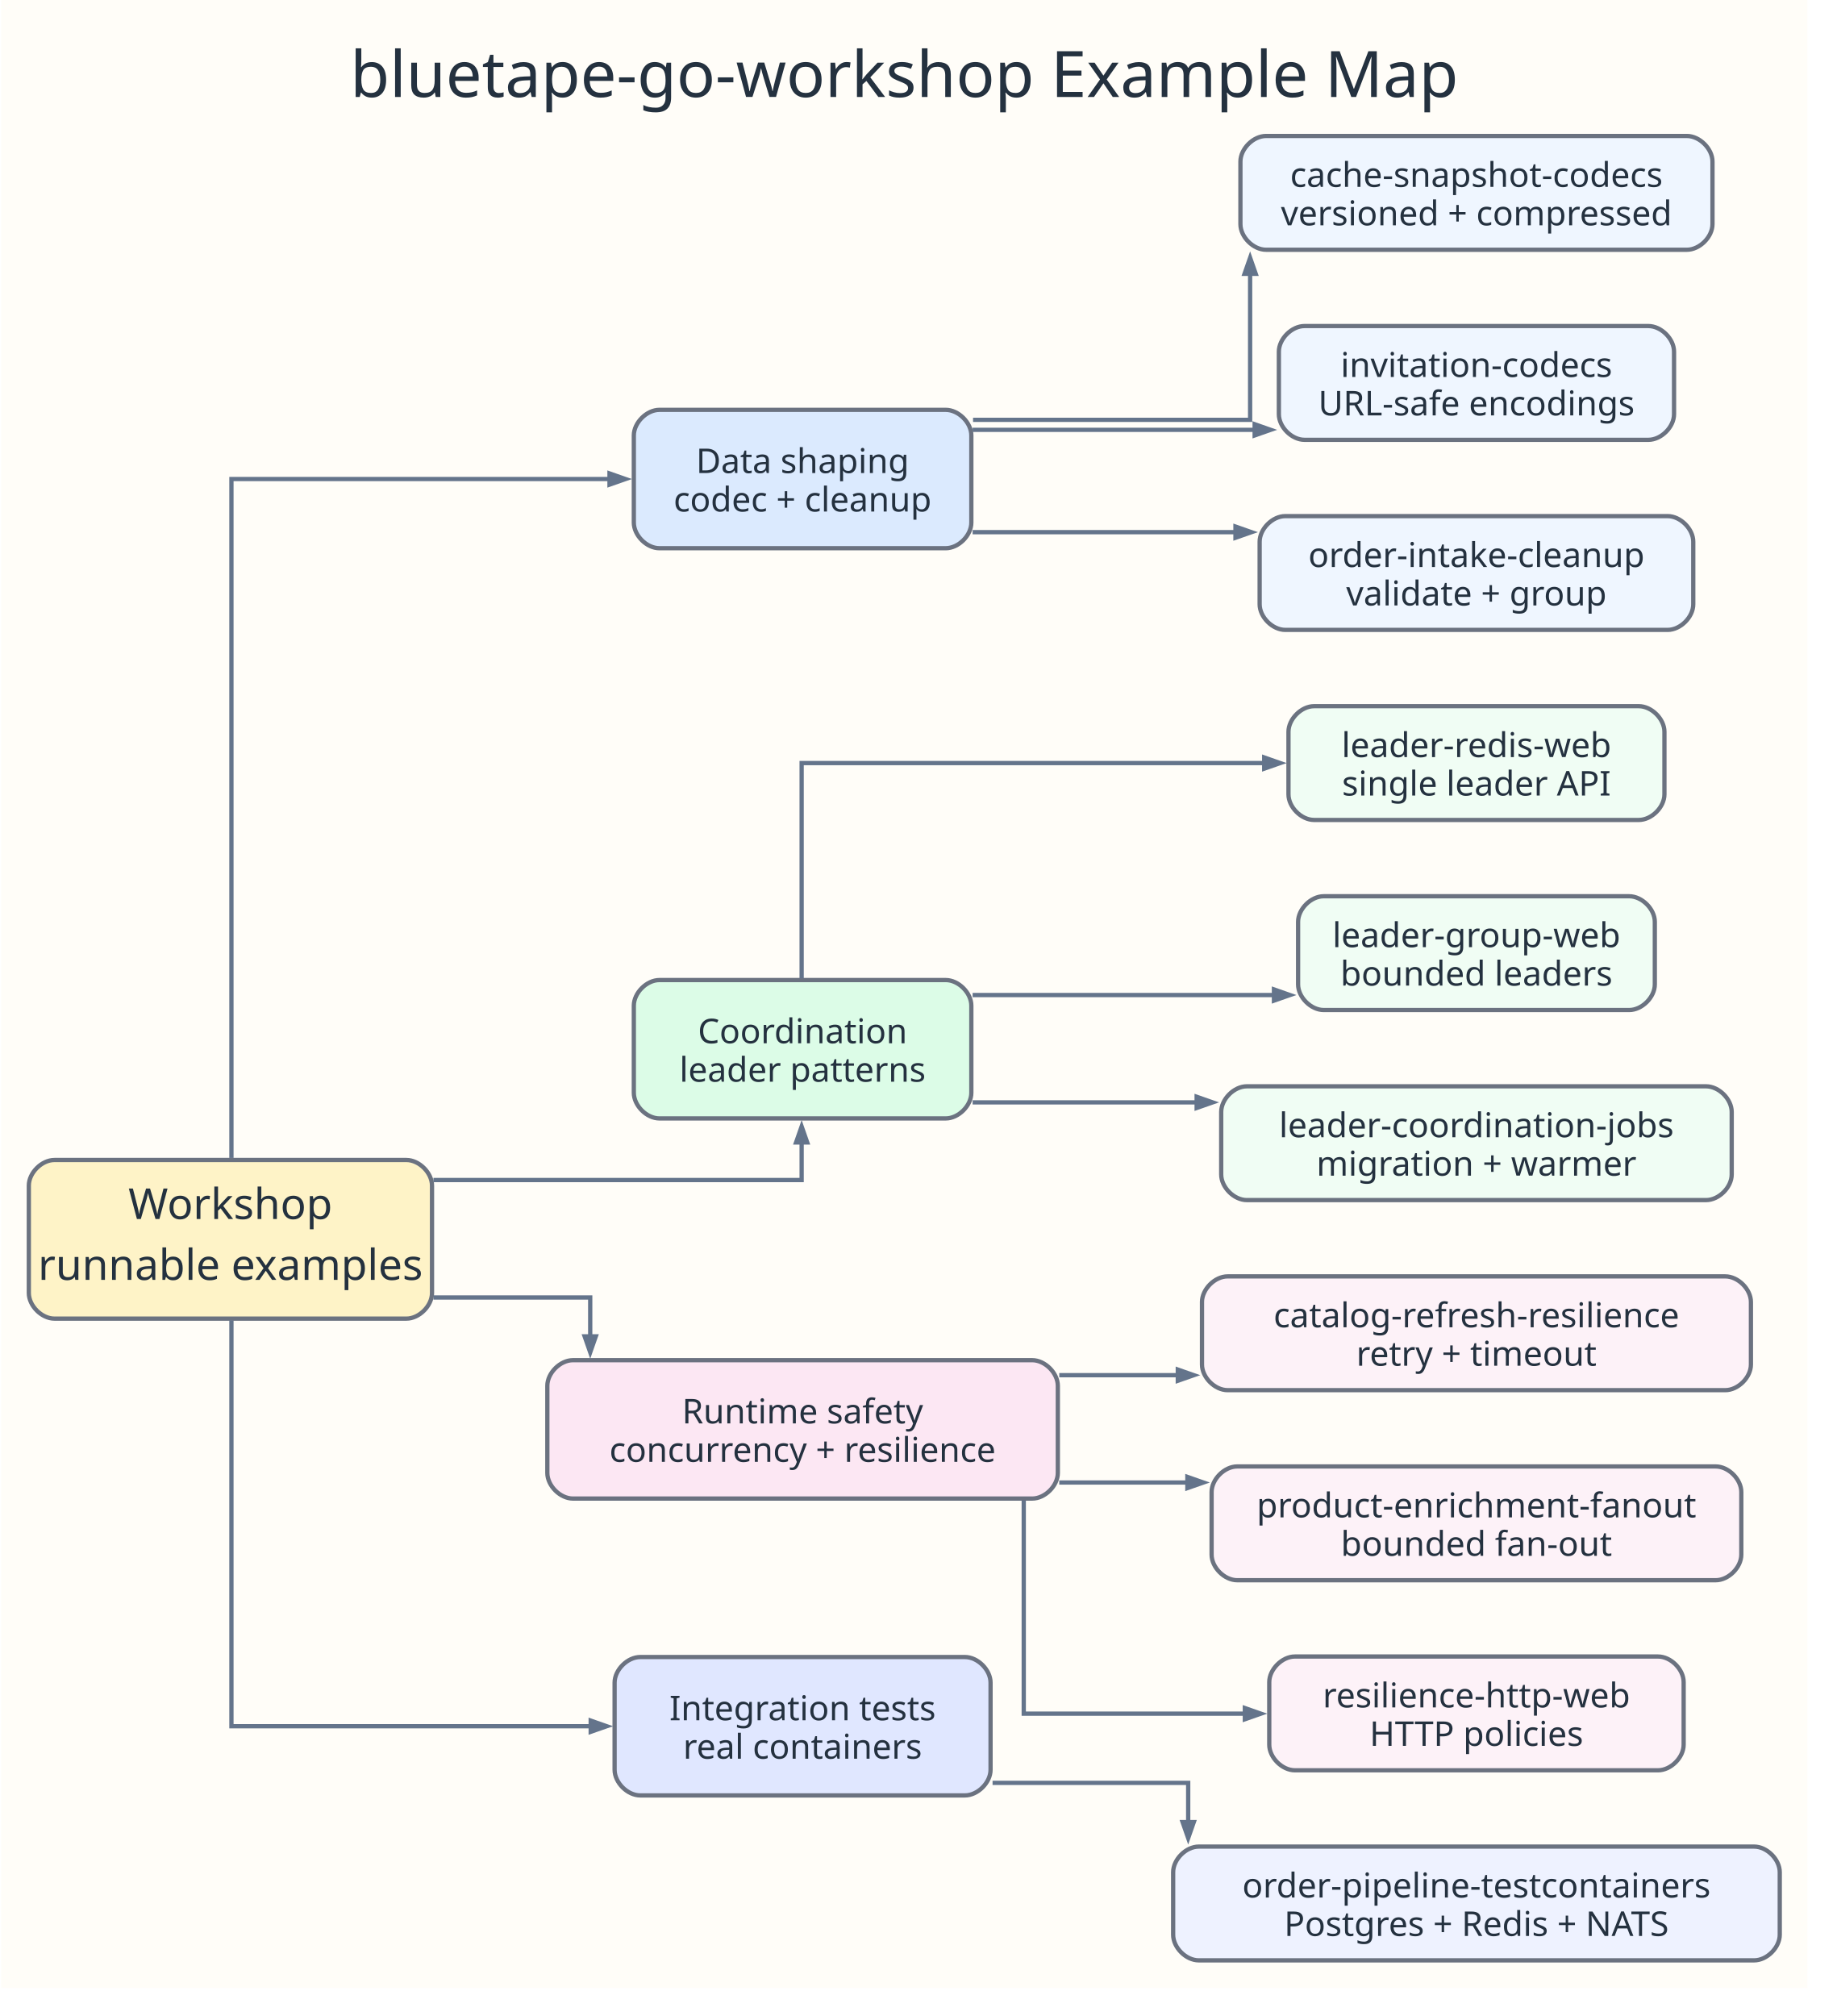
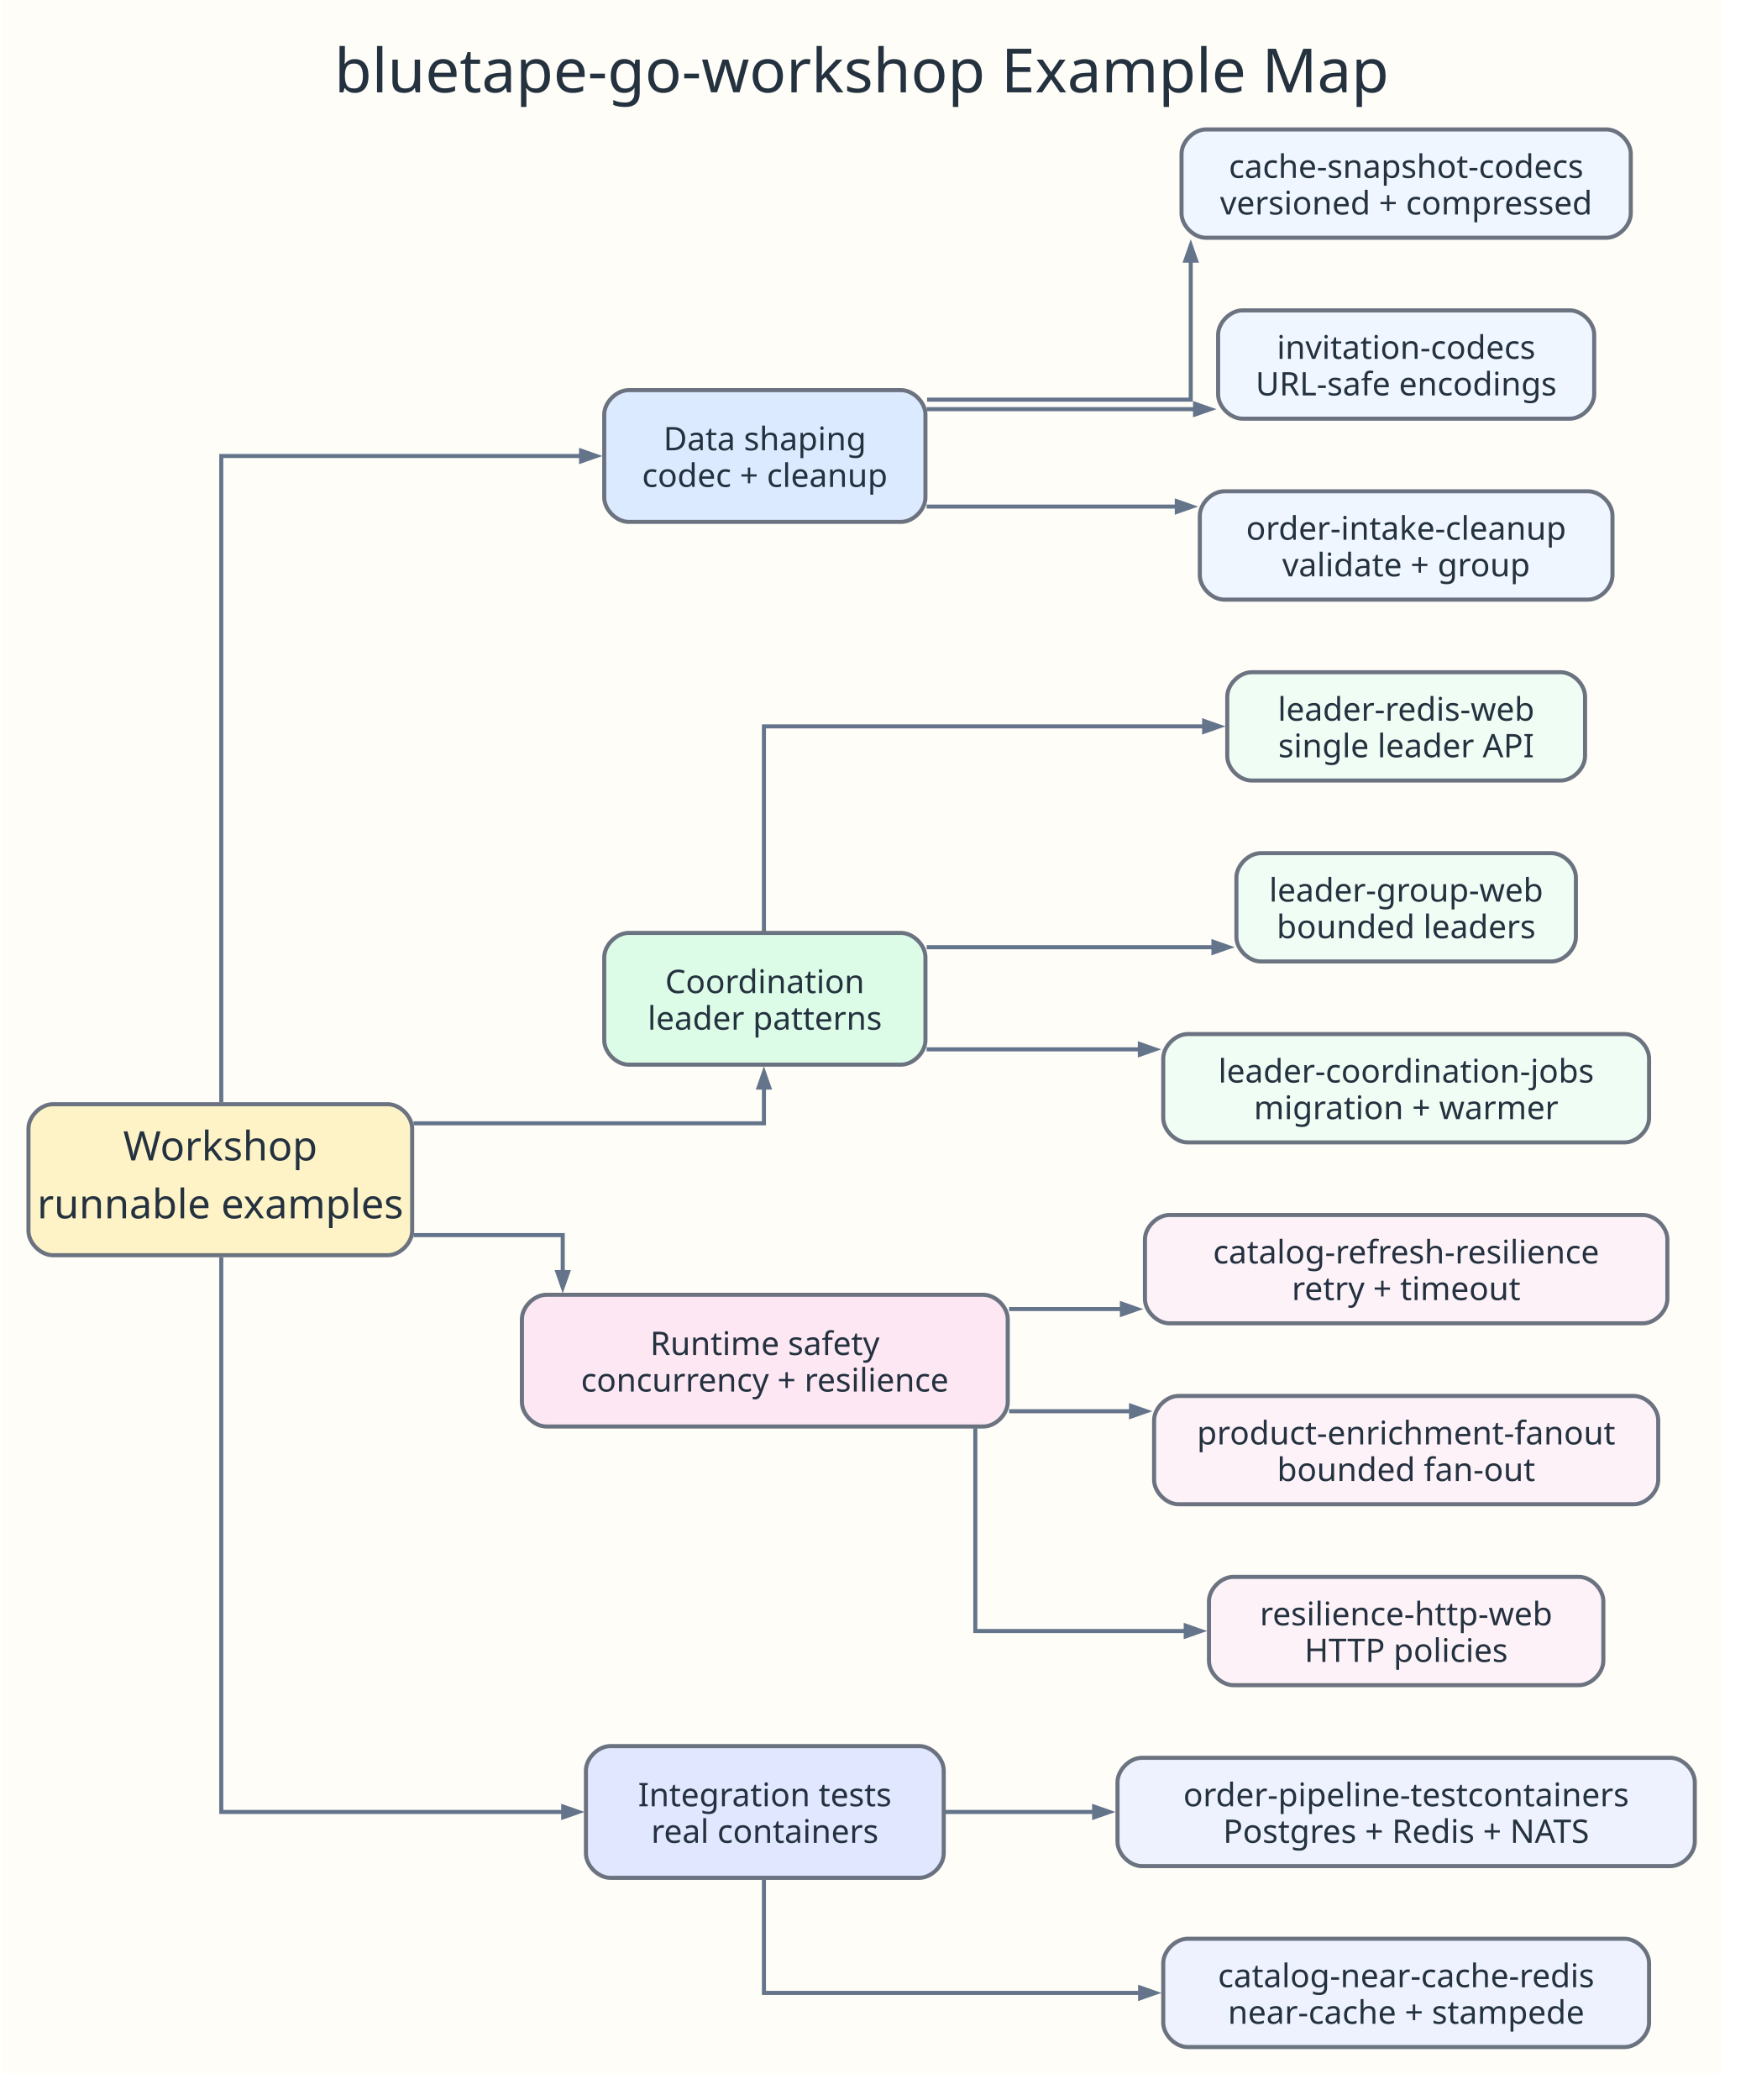
- <svg xmlns="http://www.w3.org/2000/svg" width="872pt" height="957pt" viewBox="13.00 13.00 859.00 944.00">
-   <g id="graph0" class="graph" transform="scale(1 1) rotate(0) translate(25.92 930.95)">
-     <polygon fill="#fffdf8" stroke="none" points="-12.96,12.96 -12.96,-917.99 832.83,-917.99 832.83,12.96 -12.96,12.96" />
-     <text xml:space="preserve" text-anchor="middle" x="409.94" y="-872.53" font-family="Architects Daughter" font-size="30.00" fill="#24313f">bluetape-go-workshop Example Map</text>
+ <svg xmlns="http://www.w3.org/2000/svg" width="872pt" height="1046pt" viewBox="13.00 13.00 859.00 1033.00">
+   <g id="graph0" class="graph" transform="scale(1 1) rotate(0) translate(25.92 1019.95)">
+     <polygon fill="#fffdf8" stroke="none" points="-12.96,12.96 -12.96,-1006.99 832.83,-1006.99 832.83,12.96 -12.96,12.96" />
+     <text xml:space="preserve" text-anchor="middle" x="409.94" y="-961.53" font-family="Architects Daughter" font-size="30.00" fill="#24313f">bluetape-go-workshop Example Map</text>
    <g id="node1" class="node">
-       <path fill="#fef3c7" stroke="#6b7280" stroke-width="2" d="M176.79,-374.78C176.79,-374.78 12,-374.78 12,-374.78 6,-374.78 0,-368.78 0,-362.78 0,-362.78 0,-312.5 0,-312.5 0,-306.5 6,-300.5 12,-300.5 12,-300.5 176.79,-300.5 176.79,-300.5 182.79,-300.5 188.79,-306.5 188.79,-312.5 188.79,-312.5 188.79,-362.78 188.79,-362.78 188.79,-368.78 182.79,-374.78 176.79,-374.78" />
-       <text xml:space="preserve" text-anchor="middle" x="94.39" y="-347.14" font-family="Architects Daughter" font-size="20.00" fill="#24313f">Workshop</text>
-       <text xml:space="preserve" text-anchor="middle" x="94.39" y="-318.64" font-family="Architects Daughter" font-size="20.00" fill="#24313f">runnable examples</text>
+       <path fill="#fef3c7" stroke="#6b7280" stroke-width="2" d="M176.79,-463.78C176.79,-463.78 12,-463.78 12,-463.78 6,-463.78 0,-457.78 0,-451.78 0,-451.78 0,-401.5 0,-401.5 0,-395.5 6,-389.5 12,-389.5 12,-389.5 176.79,-389.5 176.79,-389.5 182.79,-389.5 188.79,-395.5 188.79,-401.5 188.79,-401.5 188.79,-451.78 188.79,-451.78 188.79,-457.78 182.79,-463.78 176.79,-463.78" />
+       <text xml:space="preserve" text-anchor="middle" x="94.39" y="-436.14" font-family="Architects Daughter" font-size="20.00" fill="#24313f">Workshop</text>
+       <text xml:space="preserve" text-anchor="middle" x="94.39" y="-407.64" font-family="Architects Daughter" font-size="20.00" fill="#24313f">runnable examples</text>
    </g>
    <g id="node2" class="node">
-       <path fill="#dbeafe" stroke="#6b7280" stroke-width="2" d="M429.33,-726.04C429.33,-726.04 295.29,-726.04 295.29,-726.04 289.29,-726.04 283.29,-720.04 283.29,-714.04 283.29,-714.04 283.29,-673.24 283.29,-673.24 283.29,-667.24 289.29,-661.24 295.29,-661.24 295.29,-661.24 429.33,-661.24 429.33,-661.24 435.33,-661.24 441.33,-667.24 441.33,-673.24 441.33,-673.24 441.33,-714.04 441.33,-714.04 441.33,-720.04 435.33,-726.04 429.33,-726.04" />
-       <text xml:space="preserve" text-anchor="middle" x="362.31" y="-696.44" font-family="Comic Mono" font-size="16.00" fill="#24313f">Data shaping</text>
-       <text xml:space="preserve" text-anchor="middle" x="362.31" y="-678.44" font-family="Comic Mono" font-size="16.00" fill="#24313f">codec + cleanup</text>
+       <path fill="#dbeafe" stroke="#6b7280" stroke-width="2" d="M429.33,-815.04C429.33,-815.04 295.29,-815.04 295.29,-815.04 289.29,-815.04 283.29,-809.04 283.29,-803.04 283.29,-803.04 283.29,-762.24 283.29,-762.24 283.29,-756.24 289.29,-750.24 295.29,-750.24 295.29,-750.24 429.33,-750.24 429.33,-750.24 435.33,-750.24 441.33,-756.24 441.33,-762.24 441.33,-762.24 441.33,-803.04 441.33,-803.04 441.33,-809.04 435.33,-815.04 429.33,-815.04" />
+       <text xml:space="preserve" text-anchor="middle" x="362.31" y="-785.44" font-family="Comic Mono" font-size="16.00" fill="#24313f">Data shaping</text>
+       <text xml:space="preserve" text-anchor="middle" x="362.31" y="-767.44" font-family="Comic Mono" font-size="16.00" fill="#24313f">codec + cleanup</text>
    </g>
    <g id="edge1" class="edge">
-       <path fill="none" stroke="#64748b" stroke-width="2" d="M94.87,-375.74C94.87,-467.58 94.87,-693.64 94.87,-693.64 94.87,-693.64 271.9,-693.64 271.9,-693.64" />
-       <polygon fill="#64748b" stroke="#64748b" stroke-width="2" points="271.9,-696.27 279.4,-693.64 271.9,-691.02 271.9,-696.27" />
+       <path fill="none" stroke="#64748b" stroke-width="2" d="M94.87,-464.74C94.87,-556.58 94.87,-782.64 94.87,-782.64 94.87,-782.64 271.9,-782.64 271.9,-782.64" />
+       <polygon fill="#64748b" stroke="#64748b" stroke-width="2" points="271.9,-785.27 279.4,-782.64 271.9,-780.02 271.9,-785.27" />
    </g>
    <g id="node3" class="node">
-       <path fill="#dcfce7" stroke="#6b7280" stroke-width="2" d="M429.33,-459.04C429.33,-459.04 295.29,-459.04 295.29,-459.04 289.29,-459.04 283.29,-453.04 283.29,-447.04 283.29,-447.04 283.29,-406.24 283.29,-406.24 283.29,-400.24 289.29,-394.24 295.29,-394.24 295.29,-394.24 429.33,-394.24 429.33,-394.24 435.33,-394.24 441.33,-400.24 441.33,-406.24 441.33,-406.24 441.33,-447.04 441.33,-447.04 441.33,-453.04 435.33,-459.04 429.33,-459.04" />
-       <text xml:space="preserve" text-anchor="middle" x="362.31" y="-429.44" font-family="Comic Mono" font-size="16.00" fill="#24313f">Coordination</text>
-       <text xml:space="preserve" text-anchor="middle" x="362.31" y="-411.44" font-family="Comic Mono" font-size="16.00" fill="#24313f">leader patterns</text>
+       <path fill="#dcfce7" stroke="#6b7280" stroke-width="2" d="M429.33,-548.04C429.33,-548.04 295.29,-548.04 295.29,-548.04 289.29,-548.04 283.29,-542.04 283.29,-536.04 283.29,-536.04 283.29,-495.24 283.29,-495.24 283.29,-489.24 289.29,-483.24 295.29,-483.24 295.29,-483.24 429.33,-483.24 429.33,-483.24 435.33,-483.24 441.33,-489.24 441.33,-495.24 441.33,-495.24 441.33,-536.04 441.33,-536.04 441.33,-542.04 435.33,-548.04 429.33,-548.04" />
+       <text xml:space="preserve" text-anchor="middle" x="362.31" y="-518.44" font-family="Comic Mono" font-size="16.00" fill="#24313f">Coordination</text>
+       <text xml:space="preserve" text-anchor="middle" x="362.31" y="-500.44" font-family="Comic Mono" font-size="16.00" fill="#24313f">leader patterns</text>
    </g>
    <g id="edge2" class="edge">
-       <path fill="none" stroke="#64748b" stroke-width="2" d="M189.45,-365.39C266.33,-365.39 361.87,-365.39 361.87,-365.39 361.87,-365.39 361.87,-382.98 361.87,-382.98" />
-       <polygon fill="#64748b" stroke="#64748b" stroke-width="2" points="359.25,-382.98 361.87,-390.48 364.5,-382.98 359.25,-382.98" />
+       <path fill="none" stroke="#64748b" stroke-width="2" d="M189.45,-454.39C266.33,-454.39 361.87,-454.39 361.87,-454.39 361.87,-454.39 361.87,-471.98 361.87,-471.98" />
+       <polygon fill="#64748b" stroke="#64748b" stroke-width="2" points="359.25,-471.98 361.87,-479.48 364.5,-471.98 359.25,-471.98" />
    </g>
    <g id="node4" class="node">
-       <path fill="#fce7f3" stroke="#6b7280" stroke-width="2" d="M469.83,-281.04C469.83,-281.04 254.79,-281.04 254.79,-281.04 248.79,-281.04 242.79,-275.04 242.79,-269.04 242.79,-269.04 242.79,-228.24 242.79,-228.24 242.79,-222.24 248.79,-216.24 254.79,-216.24 254.79,-216.24 469.83,-216.24 469.83,-216.24 475.83,-216.24 481.83,-222.24 481.83,-228.24 481.83,-228.24 481.83,-269.04 481.83,-269.04 481.83,-275.04 475.83,-281.04 469.83,-281.04" />
-       <text xml:space="preserve" text-anchor="middle" x="362.31" y="-251.44" font-family="Comic Mono" font-size="16.00" fill="#24313f">Runtime safety</text>
-       <text xml:space="preserve" text-anchor="middle" x="362.31" y="-233.44" font-family="Comic Mono" font-size="16.00" fill="#24313f">concurrency + resilience</text>
+       <path fill="#fce7f3" stroke="#6b7280" stroke-width="2" d="M469.83,-370.04C469.83,-370.04 254.79,-370.04 254.79,-370.04 248.79,-370.04 242.79,-364.04 242.79,-358.04 242.79,-358.04 242.79,-317.24 242.79,-317.24 242.79,-311.24 248.79,-305.24 254.79,-305.24 254.79,-305.24 469.83,-305.24 469.83,-305.24 475.83,-305.24 481.83,-311.24 481.83,-317.24 481.83,-317.24 481.83,-358.04 481.83,-358.04 481.83,-364.04 475.83,-370.04 469.83,-370.04" />
+       <text xml:space="preserve" text-anchor="middle" x="362.31" y="-340.44" font-family="Comic Mono" font-size="16.00" fill="#24313f">Runtime safety</text>
+       <text xml:space="preserve" text-anchor="middle" x="362.31" y="-322.44" font-family="Comic Mono" font-size="16.00" fill="#24313f">concurrency + resilience</text>
    </g>
    <g id="edge3" class="edge">
-       <path fill="none" stroke="#64748b" stroke-width="2" d="M189.46,-310.39C227.68,-310.39 262.87,-310.39 262.87,-310.39 262.87,-310.39 262.87,-292.21 262.87,-292.21" />
-       <polygon fill="#64748b" stroke="#64748b" stroke-width="2" points="265.5,-292.21 262.87,-284.71 260.25,-292.21 265.5,-292.21" />
+       <path fill="none" stroke="#64748b" stroke-width="2" d="M189.46,-399.39C227.68,-399.39 262.87,-399.39 262.87,-399.39 262.87,-399.39 262.87,-381.21 262.87,-381.21" />
+       <polygon fill="#64748b" stroke="#64748b" stroke-width="2" points="265.5,-381.21 262.87,-373.71 260.25,-381.21 265.5,-381.21" />
    </g>
    <g id="node5" class="node">
-       <path fill="#e0e7ff" stroke="#6b7280" stroke-width="2" d="M438.33,-142.04C438.33,-142.04 286.29,-142.04 286.29,-142.04 280.29,-142.04 274.29,-136.04 274.29,-130.04 274.29,-130.04 274.29,-89.24 274.29,-89.24 274.29,-83.24 280.29,-77.24 286.29,-77.24 286.29,-77.24 438.33,-77.24 438.33,-77.24 444.33,-77.24 450.33,-83.24 450.33,-89.24 450.33,-89.24 450.33,-130.04 450.33,-130.04 450.33,-136.04 444.33,-142.04 438.33,-142.04" />
-       <text xml:space="preserve" text-anchor="middle" x="362.31" y="-112.44" font-family="Comic Mono" font-size="16.00" fill="#24313f">Integration tests</text>
-       <text xml:space="preserve" text-anchor="middle" x="362.31" y="-94.44" font-family="Comic Mono" font-size="16.00" fill="#24313f">real containers</text>
+       <path fill="#e0e7ff" stroke="#6b7280" stroke-width="2" d="M438.33,-148.04C438.33,-148.04 286.29,-148.04 286.29,-148.04 280.29,-148.04 274.29,-142.04 274.29,-136.04 274.29,-136.04 274.29,-95.24 274.29,-95.24 274.29,-89.24 280.29,-83.24 286.29,-83.24 286.29,-83.24 438.33,-83.24 438.33,-83.24 444.33,-83.24 450.33,-89.24 450.33,-95.24 450.33,-95.24 450.33,-136.04 450.33,-136.04 450.33,-142.04 444.33,-148.04 438.33,-148.04" />
+       <text xml:space="preserve" text-anchor="middle" x="362.31" y="-118.44" font-family="Comic Mono" font-size="16.00" fill="#24313f">Integration tests</text>
+       <text xml:space="preserve" text-anchor="middle" x="362.31" y="-100.44" font-family="Comic Mono" font-size="16.00" fill="#24313f">real containers</text>
    </g>
    <g id="edge4" class="edge">
-       <path fill="none" stroke="#64748b" stroke-width="2" d="M94.87,-299.73C94.87,-234.9 94.87,-109.64 94.87,-109.64 94.87,-109.64 263.1,-109.64 263.1,-109.64" />
-       <polygon fill="#64748b" stroke="#64748b" stroke-width="2" points="263.1,-112.27 270.6,-109.64 263.1,-107.02 263.1,-112.27" />
+       <path fill="none" stroke="#64748b" stroke-width="2" d="M94.87,-388.51C94.87,-305.46 94.87,-115.64 94.87,-115.64 94.87,-115.64 263.1,-115.64 263.1,-115.64" />
+       <polygon fill="#64748b" stroke="#64748b" stroke-width="2" points="263.1,-118.27 270.6,-115.64 263.1,-113.02 263.1,-118.27" />
    </g>
    <g id="node6" class="node">
-       <path fill="#eff6ff" stroke="#6b7280" stroke-width="2" d="M776.37,-854.28C776.37,-854.28 579.33,-854.28 579.33,-854.28 573.33,-854.28 567.33,-848.28 567.33,-842.28 567.33,-842.28 567.33,-813 567.33,-813 567.33,-807 573.33,-801 579.33,-801 579.33,-801 776.37,-801 776.37,-801 782.37,-801 788.37,-807 788.37,-813 788.37,-813 788.37,-842.28 788.37,-842.28 788.37,-848.28 782.37,-854.28 776.37,-854.28" />
-       <text xml:space="preserve" text-anchor="middle" x="677.85" y="-830.44" font-family="Comic Mono" font-size="16.00" fill="#24313f">cache-snapshot-codecs</text>
-       <text xml:space="preserve" text-anchor="middle" x="677.85" y="-812.44" font-family="Comic Mono" font-size="16.00" fill="#24313f">versioned + compressed</text>
+       <path fill="#eff6ff" stroke="#6b7280" stroke-width="2" d="M776.37,-943.28C776.37,-943.28 579.33,-943.28 579.33,-943.28 573.33,-943.28 567.33,-937.28 567.33,-931.28 567.33,-931.28 567.33,-902 567.33,-902 567.33,-896 573.33,-890 579.33,-890 579.33,-890 776.37,-890 776.37,-890 782.37,-890 788.37,-896 788.37,-902 788.37,-902 788.37,-931.28 788.37,-931.28 788.37,-937.28 782.37,-943.28 776.37,-943.28" />
+       <text xml:space="preserve" text-anchor="middle" x="677.85" y="-919.44" font-family="Comic Mono" font-size="16.00" fill="#24313f">cache-snapshot-codecs</text>
+       <text xml:space="preserve" text-anchor="middle" x="677.85" y="-901.44" font-family="Comic Mono" font-size="16.00" fill="#24313f">versioned + compressed</text>
    </g>
    <g id="edge5" class="edge">
-       <path fill="none" stroke="#64748b" stroke-width="2" d="M442.13,-721.36C501.36,-721.36 571.87,-721.36 571.87,-721.36 571.87,-721.36 571.87,-789.74 571.87,-789.74" />
-       <polygon fill="#64748b" stroke="#64748b" stroke-width="2" points="569.25,-789.74 571.87,-797.24 574.5,-789.74 569.25,-789.74" />
+       <path fill="none" stroke="#64748b" stroke-width="2" d="M442.13,-810.36C501.36,-810.36 571.87,-810.36 571.87,-810.36 571.87,-810.36 571.87,-878.74 571.87,-878.74" />
+       <polygon fill="#64748b" stroke="#64748b" stroke-width="2" points="569.25,-878.74 571.87,-886.24 574.5,-878.74 569.25,-878.74" />
    </g>
    <g id="node7" class="node">
-       <path fill="#eff6ff" stroke="#6b7280" stroke-width="2" d="M758.37,-765.28C758.37,-765.28 597.33,-765.28 597.33,-765.28 591.33,-765.28 585.33,-759.28 585.33,-753.28 585.33,-753.28 585.33,-724 585.33,-724 585.33,-718 591.33,-712 597.33,-712 597.33,-712 758.37,-712 758.37,-712 764.37,-712 770.37,-718 770.37,-724 770.37,-724 770.37,-753.28 770.37,-753.28 770.37,-759.28 764.37,-765.28 758.37,-765.28" />
-       <text xml:space="preserve" text-anchor="middle" x="677.85" y="-741.44" font-family="Comic Mono" font-size="16.00" fill="#24313f">invitation-codecs</text>
-       <text xml:space="preserve" text-anchor="middle" x="677.85" y="-723.44" font-family="Comic Mono" font-size="16.00" fill="#24313f">URL-safe encodings</text>
+       <path fill="#eff6ff" stroke="#6b7280" stroke-width="2" d="M758.37,-854.28C758.37,-854.28 597.33,-854.28 597.33,-854.28 591.33,-854.28 585.33,-848.28 585.33,-842.28 585.33,-842.28 585.33,-813 585.33,-813 585.33,-807 591.33,-801 597.33,-801 597.33,-801 758.37,-801 758.37,-801 764.37,-801 770.37,-807 770.37,-813 770.37,-813 770.37,-842.28 770.37,-842.28 770.37,-848.28 764.37,-854.28 758.37,-854.28" />
+       <text xml:space="preserve" text-anchor="middle" x="677.85" y="-830.44" font-family="Comic Mono" font-size="16.00" fill="#24313f">invitation-codecs</text>
+       <text xml:space="preserve" text-anchor="middle" x="677.85" y="-812.44" font-family="Comic Mono" font-size="16.00" fill="#24313f">URL-safe encodings</text>
    </g>
    <g id="edge6" class="edge">
-       <path fill="none" stroke="#64748b" stroke-width="2" d="M441.93,-716.68C441.93,-716.68 573.99,-716.68 573.99,-716.68" />
-       <polygon fill="#64748b" stroke="#64748b" stroke-width="2" points="573.99,-719.31 581.49,-716.68 573.99,-714.06 573.99,-719.31" />
+       <path fill="none" stroke="#64748b" stroke-width="2" d="M441.93,-805.68C441.93,-805.68 573.99,-805.68 573.99,-805.68" />
+       <polygon fill="#64748b" stroke="#64748b" stroke-width="2" points="573.99,-808.31 581.49,-805.68 573.99,-803.06 573.99,-808.31" />
    </g>
    <g id="node8" class="node">
-       <path fill="#eff6ff" stroke="#6b7280" stroke-width="2" d="M767.37,-676.28C767.37,-676.28 588.33,-676.28 588.33,-676.28 582.33,-676.28 576.33,-670.28 576.33,-664.28 576.33,-664.28 576.33,-635 576.33,-635 576.33,-629 582.33,-623 588.33,-623 588.33,-623 767.37,-623 767.37,-623 773.37,-623 779.37,-629 779.37,-635 779.37,-635 779.37,-664.28 779.37,-664.28 779.37,-670.28 773.37,-676.28 767.37,-676.28" />
-       <text xml:space="preserve" text-anchor="middle" x="677.85" y="-652.44" font-family="Comic Mono" font-size="16.00" fill="#24313f">order-intake-cleanup</text>
-       <text xml:space="preserve" text-anchor="middle" x="677.85" y="-634.44" font-family="Comic Mono" font-size="16.00" fill="#24313f">validate + group</text>
+       <path fill="#eff6ff" stroke="#6b7280" stroke-width="2" d="M767.37,-765.28C767.37,-765.28 588.33,-765.28 588.33,-765.28 582.33,-765.28 576.33,-759.28 576.33,-753.28 576.33,-753.28 576.33,-724 576.33,-724 576.33,-718 582.33,-712 588.33,-712 588.33,-712 767.37,-712 767.37,-712 773.37,-712 779.37,-718 779.37,-724 779.37,-724 779.37,-753.28 779.37,-753.28 779.37,-759.28 773.37,-765.28 767.37,-765.28" />
+       <text xml:space="preserve" text-anchor="middle" x="677.85" y="-741.44" font-family="Comic Mono" font-size="16.00" fill="#24313f">order-intake-cleanup</text>
+       <text xml:space="preserve" text-anchor="middle" x="677.85" y="-723.44" font-family="Comic Mono" font-size="16.00" fill="#24313f">validate + group</text>
    </g>
    <g id="edge7" class="edge">
-       <path fill="none" stroke="#64748b" stroke-width="2" d="M441.93,-668.76C441.93,-668.76 565.01,-668.76 565.01,-668.76" />
-       <polygon fill="#64748b" stroke="#64748b" stroke-width="2" points="565.01,-671.39 572.51,-668.76 565.01,-666.14 565.01,-671.39" />
+       <path fill="none" stroke="#64748b" stroke-width="2" d="M441.93,-757.76C441.93,-757.76 565.01,-757.76 565.01,-757.76" />
+       <polygon fill="#64748b" stroke="#64748b" stroke-width="2" points="565.01,-760.39 572.51,-757.76 565.01,-755.14 565.01,-760.39" />
    </g>
    <g id="node9" class="node">
-       <path fill="#f0fdf4" stroke="#6b7280" stroke-width="2" d="M753.87,-587.28C753.87,-587.28 601.83,-587.28 601.83,-587.28 595.83,-587.28 589.83,-581.28 589.83,-575.28 589.83,-575.28 589.83,-546 589.83,-546 589.83,-540 595.83,-534 601.83,-534 601.83,-534 753.87,-534 753.87,-534 759.87,-534 765.87,-540 765.87,-546 765.87,-546 765.87,-575.28 765.87,-575.28 765.87,-581.28 759.87,-587.28 753.87,-587.28" />
-       <text xml:space="preserve" text-anchor="middle" x="677.85" y="-563.44" font-family="Comic Mono" font-size="16.00" fill="#24313f">leader-redis-web</text>
-       <text xml:space="preserve" text-anchor="middle" x="677.85" y="-545.44" font-family="Comic Mono" font-size="16.00" fill="#24313f">single leader API</text>
+       <path fill="#f0fdf4" stroke="#6b7280" stroke-width="2" d="M753.87,-676.28C753.87,-676.28 601.83,-676.28 601.83,-676.28 595.83,-676.28 589.83,-670.28 589.83,-664.28 589.83,-664.28 589.83,-635 589.83,-635 589.83,-629 595.83,-623 601.83,-623 601.83,-623 753.87,-623 753.87,-623 759.87,-623 765.87,-629 765.87,-635 765.87,-635 765.87,-664.28 765.87,-664.28 765.87,-670.28 759.87,-676.28 753.87,-676.28" />
+       <text xml:space="preserve" text-anchor="middle" x="677.85" y="-652.44" font-family="Comic Mono" font-size="16.00" fill="#24313f">leader-redis-web</text>
+       <text xml:space="preserve" text-anchor="middle" x="677.85" y="-634.44" font-family="Comic Mono" font-size="16.00" fill="#24313f">single leader API</text>
    </g>
    <g id="edge8" class="edge">
-       <path fill="none" stroke="#64748b" stroke-width="2" d="M361.87,-459.76C361.87,-499.44 361.87,-560.64 361.87,-560.64 361.87,-560.64 578.46,-560.64 578.46,-560.64" />
-       <polygon fill="#64748b" stroke="#64748b" stroke-width="2" points="578.46,-563.27 585.96,-560.64 578.46,-558.02 578.46,-563.27" />
+       <path fill="none" stroke="#64748b" stroke-width="2" d="M361.87,-548.76C361.87,-588.44 361.87,-649.64 361.87,-649.64 361.87,-649.64 578.46,-649.64 578.46,-649.64" />
+       <polygon fill="#64748b" stroke="#64748b" stroke-width="2" points="578.46,-652.27 585.96,-649.64 578.46,-647.02 578.46,-652.27" />
    </g>
    <g id="node10" class="node">
-       <path fill="#f0fdf4" stroke="#6b7280" stroke-width="2" d="M749.37,-498.28C749.37,-498.28 606.33,-498.28 606.33,-498.28 600.33,-498.28 594.33,-492.28 594.33,-486.28 594.33,-486.28 594.33,-457 594.33,-457 594.33,-451 600.33,-445 606.33,-445 606.33,-445 749.37,-445 749.37,-445 755.37,-445 761.37,-451 761.37,-457 761.37,-457 761.37,-486.28 761.37,-486.28 761.37,-492.28 755.37,-498.28 749.37,-498.28" />
-       <text xml:space="preserve" text-anchor="middle" x="677.85" y="-474.44" font-family="Comic Mono" font-size="16.00" fill="#24313f">leader-group-web</text>
-       <text xml:space="preserve" text-anchor="middle" x="677.85" y="-456.44" font-family="Comic Mono" font-size="16.00" fill="#24313f">bounded leaders</text>
+       <path fill="#f0fdf4" stroke="#6b7280" stroke-width="2" d="M749.37,-587.28C749.37,-587.28 606.33,-587.28 606.33,-587.28 600.33,-587.28 594.33,-581.28 594.33,-575.28 594.33,-575.28 594.33,-546 594.33,-546 594.33,-540 600.33,-534 606.33,-534 606.33,-534 749.37,-534 749.37,-534 755.37,-534 761.37,-540 761.37,-546 761.37,-546 761.37,-575.28 761.37,-575.28 761.37,-581.28 755.37,-587.28 749.37,-587.28" />
+       <text xml:space="preserve" text-anchor="middle" x="677.85" y="-563.44" font-family="Comic Mono" font-size="16.00" fill="#24313f">leader-group-web</text>
+       <text xml:space="preserve" text-anchor="middle" x="677.85" y="-545.44" font-family="Comic Mono" font-size="16.00" fill="#24313f">bounded leaders</text>
    </g>
    <g id="edge9" class="edge">
-       <path fill="none" stroke="#64748b" stroke-width="2" d="M441.93,-452.02C441.93,-452.02 583.03,-452.02 583.03,-452.02" />
-       <polygon fill="#64748b" stroke="#64748b" stroke-width="2" points="583.03,-454.65 590.53,-452.02 583.03,-449.4 583.03,-454.65" />
+       <path fill="none" stroke="#64748b" stroke-width="2" d="M441.93,-541.02C441.93,-541.02 583.03,-541.02 583.03,-541.02" />
+       <polygon fill="#64748b" stroke="#64748b" stroke-width="2" points="583.03,-543.65 590.53,-541.02 583.03,-538.4 583.03,-543.65" />
    </g>
    <g id="node11" class="node">
-       <path fill="#f0fdf4" stroke="#6b7280" stroke-width="2" d="M785.37,-409.28C785.37,-409.28 570.33,-409.28 570.33,-409.28 564.33,-409.28 558.33,-403.28 558.33,-397.28 558.33,-397.28 558.33,-368 558.33,-368 558.33,-362 564.33,-356 570.33,-356 570.33,-356 785.37,-356 785.37,-356 791.37,-356 797.37,-362 797.37,-368 797.37,-368 797.37,-397.28 797.37,-397.28 797.37,-403.28 791.37,-409.28 785.37,-409.28" />
-       <text xml:space="preserve" text-anchor="middle" x="677.85" y="-385.44" font-family="Comic Mono" font-size="16.00" fill="#24313f">leader-coordination-jobs</text>
-       <text xml:space="preserve" text-anchor="middle" x="677.85" y="-367.44" font-family="Comic Mono" font-size="16.00" fill="#24313f">migration + warmer</text>
+       <path fill="#f0fdf4" stroke="#6b7280" stroke-width="2" d="M785.37,-498.28C785.37,-498.28 570.33,-498.28 570.33,-498.28 564.33,-498.28 558.33,-492.28 558.33,-486.28 558.33,-486.28 558.33,-457 558.33,-457 558.33,-451 564.33,-445 570.33,-445 570.33,-445 785.37,-445 785.37,-445 791.37,-445 797.37,-451 797.37,-457 797.37,-457 797.37,-486.28 797.37,-486.28 797.37,-492.28 791.37,-498.28 785.37,-498.28" />
+       <text xml:space="preserve" text-anchor="middle" x="677.85" y="-474.44" font-family="Comic Mono" font-size="16.00" fill="#24313f">leader-coordination-jobs</text>
+       <text xml:space="preserve" text-anchor="middle" x="677.85" y="-456.44" font-family="Comic Mono" font-size="16.00" fill="#24313f">migration + warmer</text>
    </g>
    <g id="edge10" class="edge">
-       <path fill="none" stroke="#64748b" stroke-width="2" d="M441.93,-401.76C441.93,-401.76 546.83,-401.76 546.83,-401.76" />
-       <polygon fill="#64748b" stroke="#64748b" stroke-width="2" points="546.83,-404.39 554.33,-401.76 546.83,-399.14 546.83,-404.39" />
+       <path fill="none" stroke="#64748b" stroke-width="2" d="M441.93,-490.76C441.93,-490.76 546.83,-490.76 546.83,-490.76" />
+       <polygon fill="#64748b" stroke="#64748b" stroke-width="2" points="546.83,-493.39 554.33,-490.76 546.83,-488.14 546.83,-493.39" />
    </g>
    <g id="node12" class="node">
-       <path fill="#fdf2f8" stroke="#6b7280" stroke-width="2" d="M794.37,-320.28C794.37,-320.28 561.33,-320.28 561.33,-320.28 555.33,-320.28 549.33,-314.28 549.33,-308.28 549.33,-308.28 549.33,-279 549.33,-279 549.33,-273 555.33,-267 561.33,-267 561.33,-267 794.37,-267 794.37,-267 800.37,-267 806.37,-273 806.37,-279 806.37,-279 806.37,-308.28 806.37,-308.28 806.37,-314.28 800.37,-320.28 794.37,-320.28" />
-       <text xml:space="preserve" text-anchor="middle" x="677.85" y="-296.44" font-family="Comic Mono" font-size="16.00" fill="#24313f">catalog-refresh-resilience</text>
-       <text xml:space="preserve" text-anchor="middle" x="677.85" y="-278.44" font-family="Comic Mono" font-size="16.00" fill="#24313f">retry + timeout</text>
+       <path fill="#fdf2f8" stroke="#6b7280" stroke-width="2" d="M794.37,-409.28C794.37,-409.28 561.33,-409.28 561.33,-409.28 555.33,-409.28 549.33,-403.28 549.33,-397.28 549.33,-397.28 549.33,-368 549.33,-368 549.33,-362 555.33,-356 561.33,-356 561.33,-356 794.37,-356 794.37,-356 800.37,-356 806.37,-362 806.37,-368 806.37,-368 806.37,-397.28 806.37,-397.28 806.37,-403.28 800.37,-409.28 794.37,-409.28" />
+       <text xml:space="preserve" text-anchor="middle" x="677.85" y="-385.44" font-family="Comic Mono" font-size="16.00" fill="#24313f">catalog-refresh-resilience</text>
+       <text xml:space="preserve" text-anchor="middle" x="677.85" y="-367.44" font-family="Comic Mono" font-size="16.00" fill="#24313f">retry + timeout</text>
    </g>
    <g id="edge11" class="edge">
-       <path fill="none" stroke="#64748b" stroke-width="2" d="M482.5,-274.02C482.5,-274.02 538.01,-274.02 538.01,-274.02" />
-       <polygon fill="#64748b" stroke="#64748b" stroke-width="2" points="538.01,-276.65 545.51,-274.02 538.01,-271.4 538.01,-276.65" />
+       <path fill="none" stroke="#64748b" stroke-width="2" d="M482.5,-363.02C482.5,-363.02 538.01,-363.02 538.01,-363.02" />
+       <polygon fill="#64748b" stroke="#64748b" stroke-width="2" points="538.01,-365.65 545.51,-363.02 538.01,-360.4 538.01,-365.65" />
    </g>
    <g id="node13" class="node">
-       <path fill="#fdf2f8" stroke="#6b7280" stroke-width="2" d="M789.87,-231.28C789.87,-231.28 565.83,-231.28 565.83,-231.28 559.83,-231.28 553.83,-225.28 553.83,-219.28 553.83,-219.28 553.83,-190 553.83,-190 553.83,-184 559.83,-178 565.83,-178 565.83,-178 789.87,-178 789.87,-178 795.87,-178 801.87,-184 801.87,-190 801.87,-190 801.87,-219.28 801.87,-219.28 801.87,-225.28 795.87,-231.28 789.87,-231.28" />
-       <text xml:space="preserve" text-anchor="middle" x="677.85" y="-207.44" font-family="Comic Mono" font-size="16.00" fill="#24313f">product-enrichment-fanout</text>
-       <text xml:space="preserve" text-anchor="middle" x="677.85" y="-189.44" font-family="Comic Mono" font-size="16.00" fill="#24313f">bounded fan-out</text>
+       <path fill="#fdf2f8" stroke="#6b7280" stroke-width="2" d="M789.87,-320.28C789.87,-320.28 565.83,-320.28 565.83,-320.28 559.83,-320.28 553.83,-314.28 553.83,-308.28 553.83,-308.28 553.83,-279 553.83,-279 553.83,-273 559.83,-267 565.83,-267 565.83,-267 789.87,-267 789.87,-267 795.87,-267 801.87,-273 801.87,-279 801.87,-279 801.87,-308.28 801.87,-308.28 801.87,-314.28 795.87,-320.28 789.87,-320.28" />
+       <text xml:space="preserve" text-anchor="middle" x="677.85" y="-296.44" font-family="Comic Mono" font-size="16.00" fill="#24313f">product-enrichment-fanout</text>
+       <text xml:space="preserve" text-anchor="middle" x="677.85" y="-278.44" font-family="Comic Mono" font-size="16.00" fill="#24313f">bounded fan-out</text>
    </g>
    <g id="edge12" class="edge">
-       <path fill="none" stroke="#64748b" stroke-width="2" d="M482.5,-223.76C482.5,-223.76 542.49,-223.76 542.49,-223.76" />
-       <polygon fill="#64748b" stroke="#64748b" stroke-width="2" points="542.49,-226.39 549.99,-223.76 542.49,-221.14 542.49,-226.39" />
+       <path fill="none" stroke="#64748b" stroke-width="2" d="M482.5,-312.76C482.5,-312.76 542.49,-312.76 542.49,-312.76" />
+       <polygon fill="#64748b" stroke="#64748b" stroke-width="2" points="542.49,-315.39 549.99,-312.76 542.49,-310.14 542.49,-315.39" />
    </g>
    <g id="node14" class="node">
-       <path fill="#fdf2f8" stroke="#6b7280" stroke-width="2" d="M762.87,-142.28C762.87,-142.28 592.83,-142.28 592.83,-142.28 586.83,-142.28 580.83,-136.28 580.83,-130.28 580.83,-130.28 580.83,-101 580.83,-101 580.83,-95 586.83,-89 592.83,-89 592.83,-89 762.87,-89 762.87,-89 768.87,-89 774.87,-95 774.87,-101 774.87,-101 774.87,-130.28 774.87,-130.28 774.87,-136.28 768.87,-142.28 762.87,-142.28" />
-       <text xml:space="preserve" text-anchor="middle" x="677.85" y="-118.44" font-family="Comic Mono" font-size="16.00" fill="#24313f">resilience-http-web</text>
-       <text xml:space="preserve" text-anchor="middle" x="677.85" y="-100.44" font-family="Comic Mono" font-size="16.00" fill="#24313f">HTTP policies</text>
+       <path fill="#fdf2f8" stroke="#6b7280" stroke-width="2" d="M762.87,-231.28C762.87,-231.28 592.83,-231.28 592.83,-231.28 586.83,-231.28 580.83,-225.28 580.83,-219.28 580.83,-219.28 580.83,-190 580.83,-190 580.83,-184 586.83,-178 592.83,-178 592.83,-178 762.87,-178 762.87,-178 768.87,-178 774.87,-184 774.87,-190 774.87,-190 774.87,-219.28 774.87,-219.28 774.87,-225.28 768.87,-231.28 762.87,-231.28" />
+       <text xml:space="preserve" text-anchor="middle" x="677.85" y="-207.44" font-family="Comic Mono" font-size="16.00" fill="#24313f">resilience-http-web</text>
+       <text xml:space="preserve" text-anchor="middle" x="677.85" y="-189.44" font-family="Comic Mono" font-size="16.00" fill="#24313f">HTTP policies</text>
    </g>
    <g id="edge13" class="edge">
-       <path fill="none" stroke="#64748b" stroke-width="2" d="M465.87,-215.39C465.87,-175.96 465.87,-115.52 465.87,-115.52 465.87,-115.52 569.4,-115.52 569.4,-115.52" />
-       <polygon fill="#64748b" stroke="#64748b" stroke-width="2" points="569.4,-118.15 576.9,-115.52 569.4,-112.9 569.4,-118.15" />
+       <path fill="none" stroke="#64748b" stroke-width="2" d="M465.87,-304.42C465.87,-265.03 465.87,-204.64 465.87,-204.64 465.87,-204.64 569.4,-204.64 569.4,-204.64" />
+       <polygon fill="#64748b" stroke="#64748b" stroke-width="2" points="569.4,-207.27 576.9,-204.64 569.4,-202.02 569.4,-207.27" />
    </g>
    <g id="node15" class="node">
-       <path fill="#eef2ff" stroke="#6b7280" stroke-width="2" d="M807.87,-53.28C807.87,-53.28 547.83,-53.28 547.83,-53.28 541.83,-53.28 535.83,-47.28 535.83,-41.28 535.83,-41.28 535.83,-12 535.83,-12 535.83,-6 541.83,0 547.83,0 547.83,0 807.87,0 807.87,0 813.87,0 819.87,-6 819.87,-12 819.87,-12 819.87,-41.28 819.87,-41.28 819.87,-47.28 813.87,-53.28 807.87,-53.28" />
-       <text xml:space="preserve" text-anchor="middle" x="677.85" y="-29.44" font-family="Comic Mono" font-size="16.00" fill="#24313f">order-pipeline-testcontainers</text>
-       <text xml:space="preserve" text-anchor="middle" x="677.85" y="-11.44" font-family="Comic Mono" font-size="16.00" fill="#24313f">Postgres + Redis + NATS</text>
+       <path fill="#eef2ff" stroke="#6b7280" stroke-width="2" d="M807.87,-142.28C807.87,-142.28 547.83,-142.28 547.83,-142.28 541.83,-142.28 535.83,-136.28 535.83,-130.28 535.83,-130.28 535.83,-101 535.83,-101 535.83,-95 541.83,-89 547.83,-89 547.83,-89 807.87,-89 807.87,-89 813.87,-89 819.87,-95 819.87,-101 819.87,-101 819.87,-130.28 819.87,-130.28 819.87,-136.28 813.87,-142.28 807.87,-142.28" />
+       <text xml:space="preserve" text-anchor="middle" x="677.85" y="-118.44" font-family="Comic Mono" font-size="16.00" fill="#24313f">order-pipeline-testcontainers</text>
+       <text xml:space="preserve" text-anchor="middle" x="677.85" y="-100.44" font-family="Comic Mono" font-size="16.00" fill="#24313f">Postgres + Redis + NATS</text>
    </g>
    <g id="edge14" class="edge">
-       <path fill="none" stroke="#64748b" stroke-width="2" d="M451.27,-83.12C496.84,-83.12 542.87,-83.12 542.87,-83.12 542.87,-83.12 542.87,-64.75 542.87,-64.75" />
-       <polygon fill="#64748b" stroke="#64748b" stroke-width="2" points="545.5,-64.75 542.87,-57.25 540.25,-64.75 545.5,-64.75" />
+       <path fill="none" stroke="#64748b" stroke-width="2" d="M451.05,-115.64C451.05,-115.64 524.33,-115.64 524.33,-115.64" />
+       <polygon fill="#64748b" stroke="#64748b" stroke-width="2" points="524.33,-118.27 531.83,-115.64 524.33,-113.02 524.33,-118.27" />
+     </g>
+     <g id="node16" class="node">
+       <path fill="#eef2ff" stroke="#6b7280" stroke-width="2" d="M785.37,-53.28C785.37,-53.28 570.33,-53.28 570.33,-53.28 564.33,-53.28 558.33,-47.28 558.33,-41.28 558.33,-41.28 558.33,-12 558.33,-12 558.33,-6 564.33,0 570.33,0 570.33,0 785.37,0 785.37,0 791.37,0 797.37,-6 797.37,-12 797.37,-12 797.37,-41.28 797.37,-41.28 797.37,-47.28 791.37,-53.28 785.37,-53.28" />
+       <text xml:space="preserve" text-anchor="middle" x="677.85" y="-29.44" font-family="Comic Mono" font-size="16.00" fill="#24313f">catalog-near-cache-redis</text>
+       <text xml:space="preserve" text-anchor="middle" x="677.85" y="-11.44" font-family="Comic Mono" font-size="16.00" fill="#24313f">near-cache + stampede</text>
+     </g>
+     <g id="edge15" class="edge">
+       <path fill="none" stroke="#64748b" stroke-width="2" d="M361.87,-82.25C361.87,-56.99 361.87,-26.64 361.87,-26.64 361.87,-26.64 546.96,-26.64 546.96,-26.64" />
+       <polygon fill="#64748b" stroke="#64748b" stroke-width="2" points="546.96,-29.27 554.46,-26.64 546.96,-24.02 546.96,-29.27" />
    </g>
  </g>
</svg>
